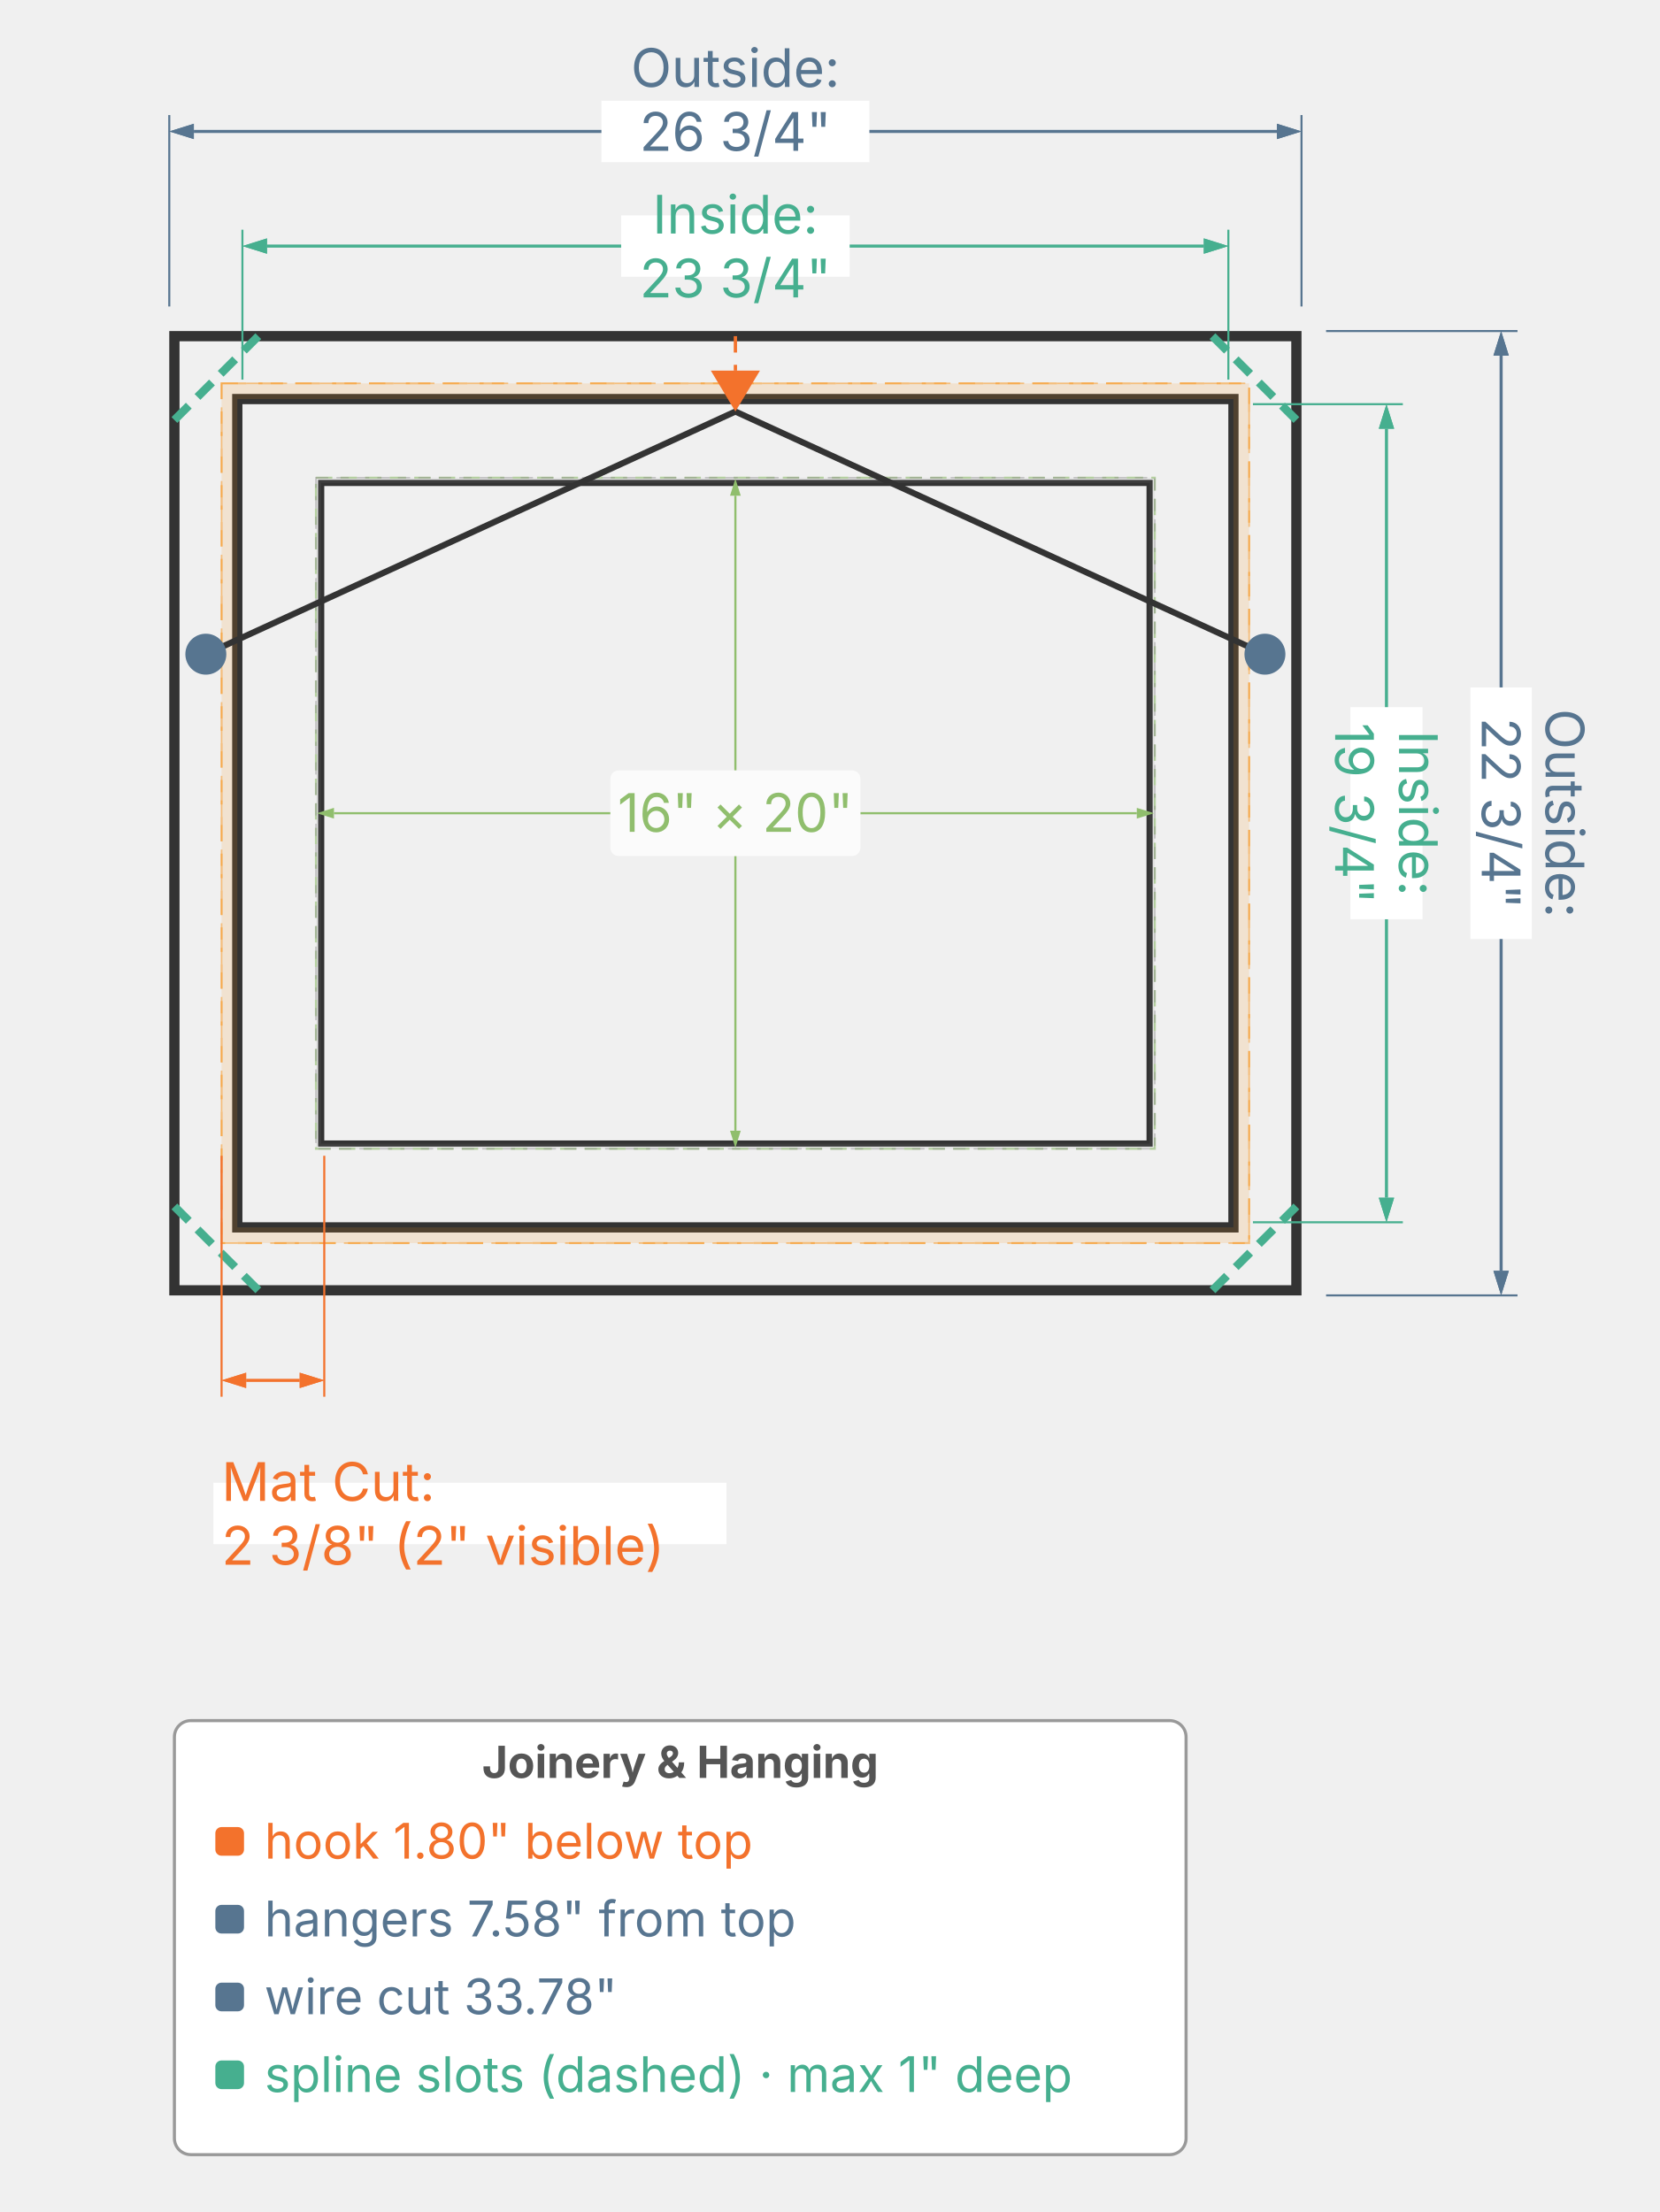
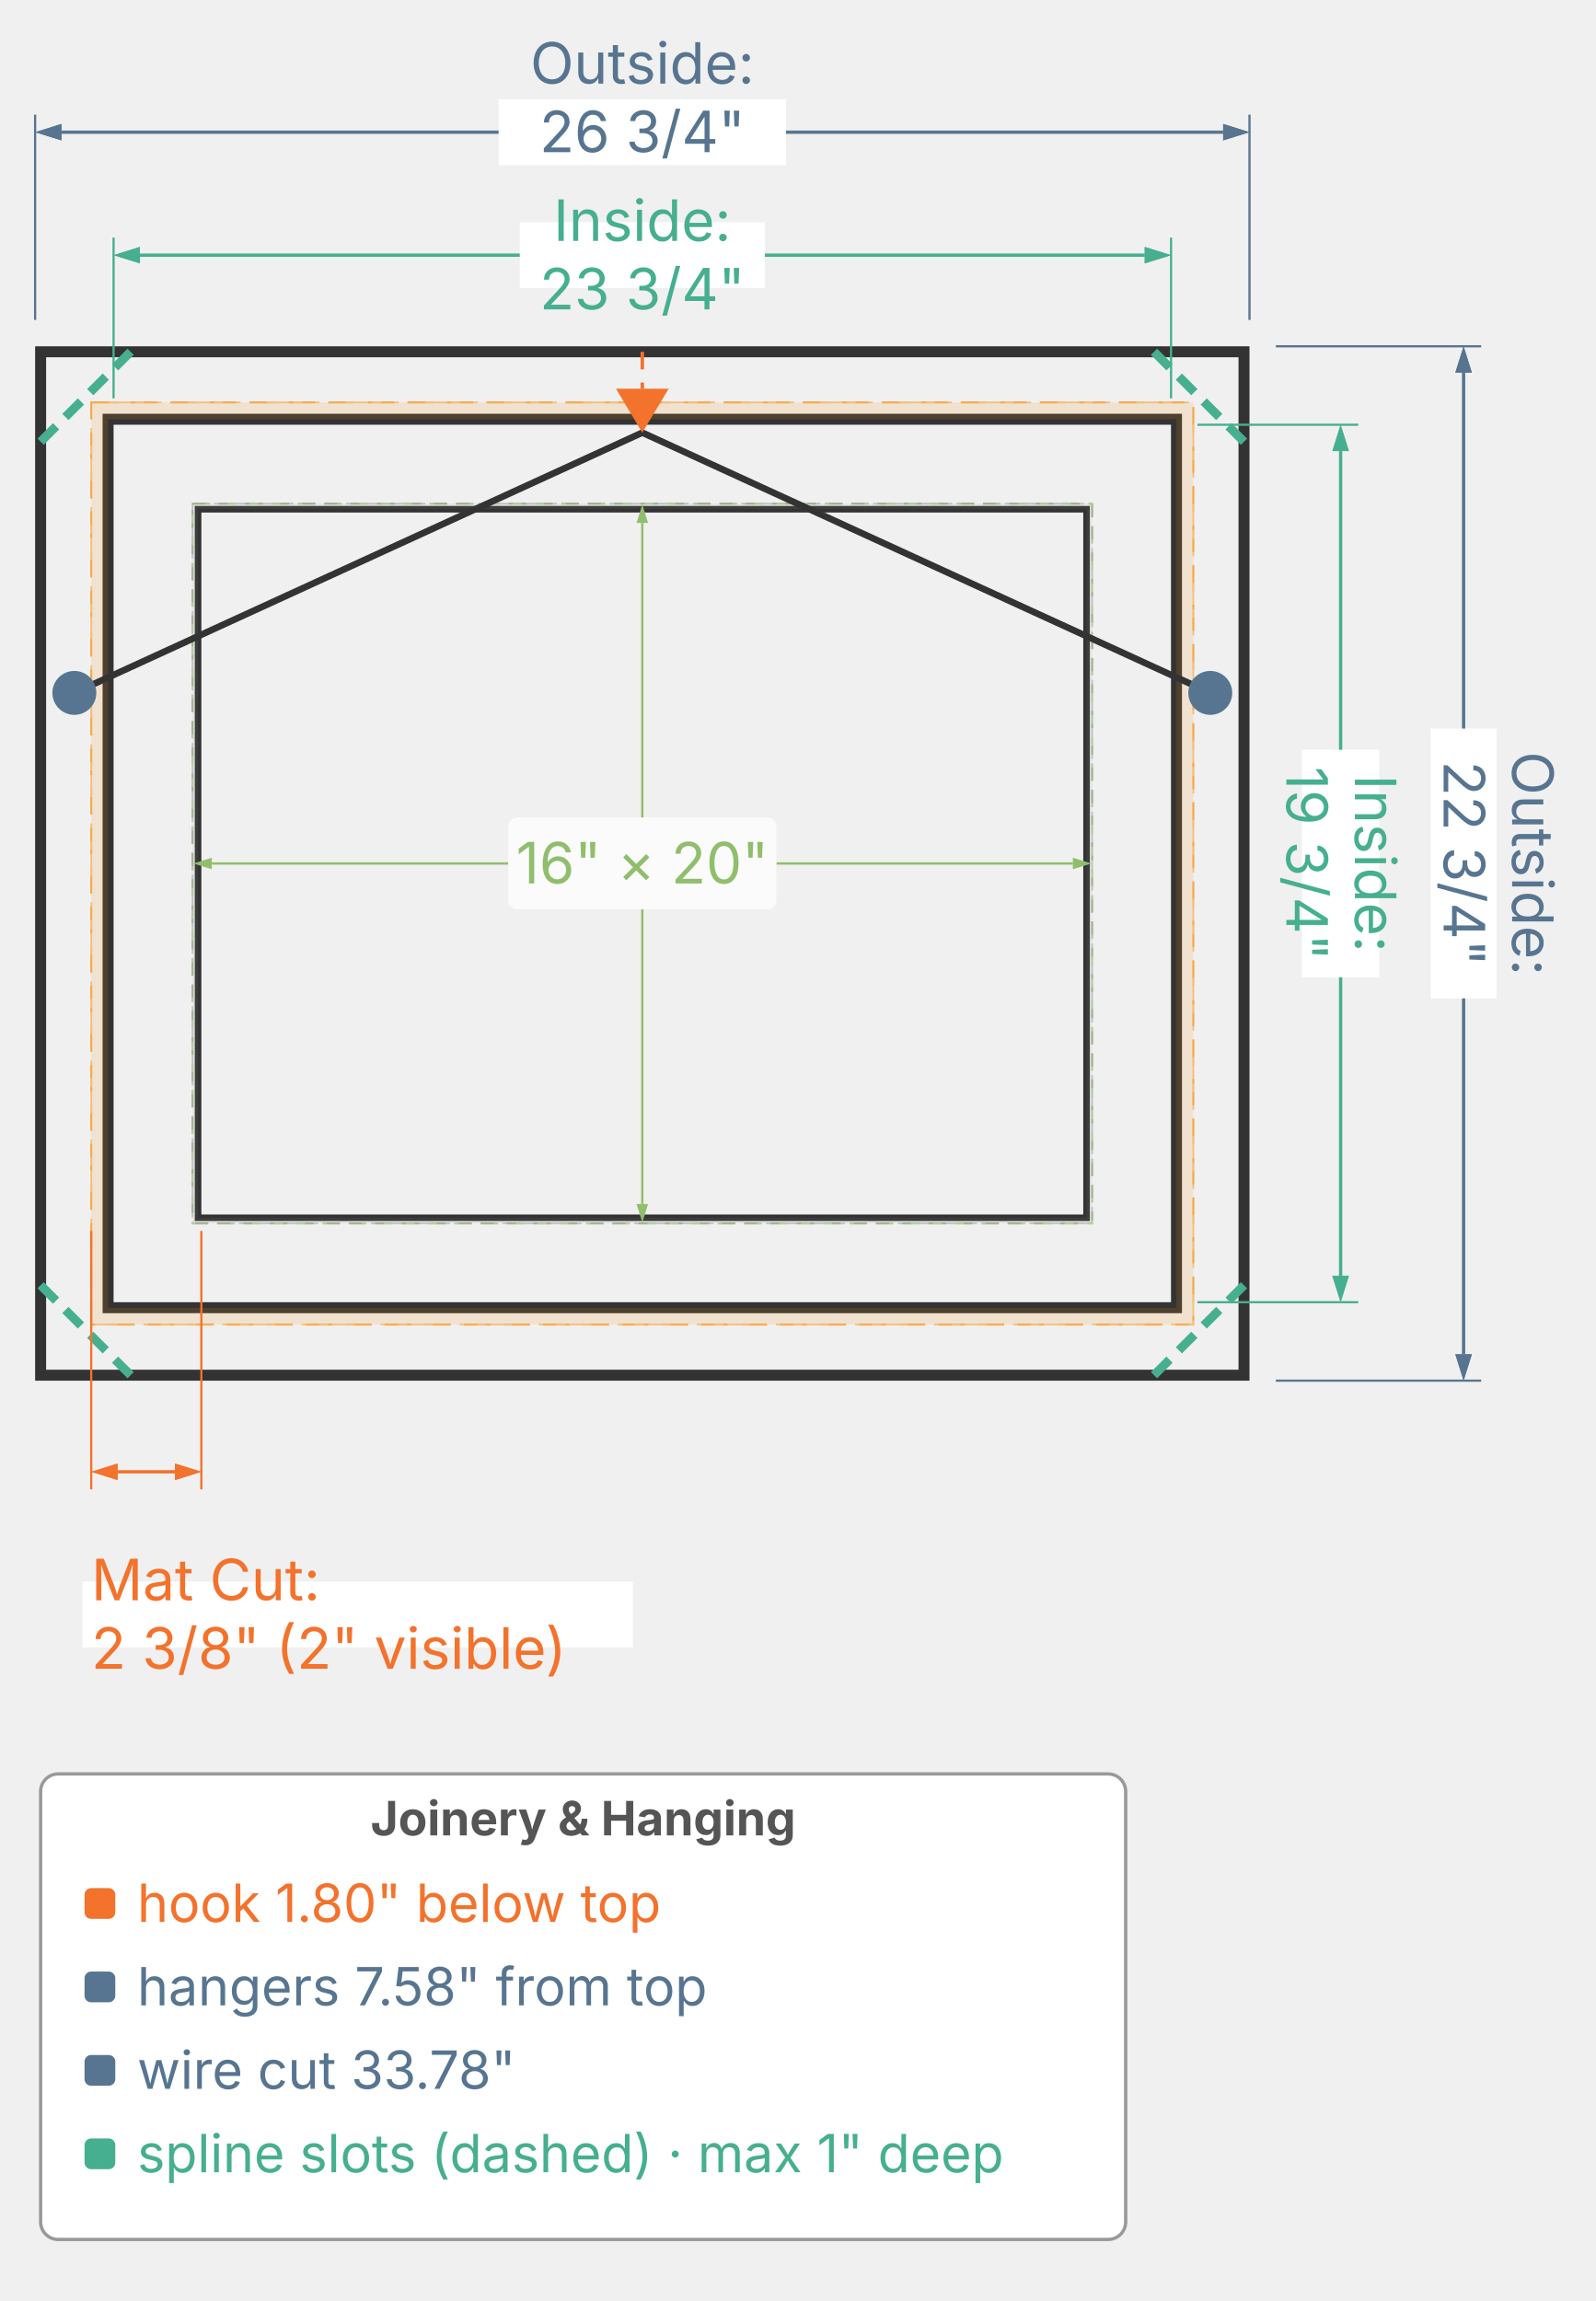
- <svg xmlns="http://www.w3.org/2000/svg" viewBox="31.41 223.39 405.19 540.23">
+ <svg xmlns="http://www.w3.org/2000/svg" viewBox="64.75 225.39 363.35 523.93">
  <defs>
    <pattern id="hatch" patternUnits="userSpaceOnUse" width="4" height="4">
      <path d="M-1,1 l2,-2 M0,4 l4,-4 M3,5 l2,-2" stroke="#CCCCCC" stroke-width="0.5" />
    </pattern>
  </defs>
  <g id="geometry">
    <rect x="74.00" y="305.49" width="274.00" height="233.03" stroke="#333333" stroke-width="2.5" fill="none" />
    <rect x="89.36" y="320.85" width="243.27" height="202.30" stroke="#333333" stroke-width="2.5" fill="none" />
    <rect x="109.85" y="341.34" width="202.30" height="161.33" stroke="#333333" stroke-width="1.5" fill="none" />
    <rect x="108.57" y="340.06" width="204.86" height="163.89" stroke="#90be6d" stroke-width="0.5" stroke-dasharray="4,2" fill="none" opacity="0.6" />
  </g>
  <g id="rabbet-overlap">
    <path d="M85.52,317.01 h250.95 v209.98 h-250.95 Z M89.36,320.85 v202.30 h243.27 v-202.30 Z" fill="#f8961e" fill-opacity="0.15" fill-rule="evenodd" stroke="none" />
    <rect x="85.52" y="317.01" width="250.95" height="209.98" fill="none" stroke="#f8961e" stroke-width="0.40" stroke-dasharray="4,2" stroke-opacity="0.5" />
  </g>
  <g id="content-boundary">
    <rect x="85.52" y="317.01" width="250.95" height="209.98" stroke="#f8961e" stroke-width="0.5" stroke-dasharray="6,3" fill="none" opacity="0.5" />
  </g>
  <g id="mat-overlap">
    <path d="M108.57,340.06 h204.86 v163.89 h-204.86 Z M109.85,341.34 v161.33 h202.30 v-161.33 Z" fill="#888888" fill-opacity="0.12" fill-rule="evenodd" stroke="none" />
    <rect x="108.57" y="340.06" width="204.86" height="163.89" fill="none" stroke="#888888" stroke-width="0.40" stroke-dasharray="3,2" stroke-opacity="0.4" />
  </g>
  <g id="hanging-hardware">
    <polyline points="81.68,383.16 211.00,323.90 340.32,383.16" fill="none" stroke="#333333" stroke-width="1.5" />
    <circle cx="81.68" cy="383.16" r="5" fill="#577590" />
    <circle cx="340.32" cy="383.16" r="5" fill="#577590" />
    <path d="M211.00,323.90 l-6,-10 h12 Z" fill="#f3722c" />
    <line x1="211.00" y1="305.49" x2="211.00" y2="313.90" stroke="#f3722c" stroke-width="0.8" stroke-dasharray="4,3" />
  </g>
  <g id="spline-corners">
    <line x1="94.49" y1="305.49" x2="74.00" y2="325.97" stroke="#46af8f" stroke-width="2" stroke-dasharray="5,3" />
    <line x1="327.51" y1="305.49" x2="348.00" y2="325.97" stroke="#46af8f" stroke-width="2" stroke-dasharray="5,3" />
    <line x1="94.49" y1="538.51" x2="74.00" y2="518.03" stroke="#46af8f" stroke-width="2" stroke-dasharray="5,3" />
    <line x1="327.51" y1="538.51" x2="348.00" y2="518.03" stroke="#46af8f" stroke-width="2" stroke-dasharray="5,3" />
  </g>
  <g id="dimensions">
    <g class="dimension">
      <line x1="90.61" y1="316.10" x2="90.61" y2="279.49" stroke="#46af8f" stroke-width="0.5" />
      <line x1="331.39" y1="316.10" x2="331.39" y2="279.49" stroke="#46af8f" stroke-width="0.5" />
      <polygon points="90.61,283.49 96.61,285.36 96.61,281.61" fill="#46af8f" data-arrow="true" />
      <line x1="96.61" y1="283.49" x2="325.39" y2="283.49" stroke="#46af8f" stroke-width="0.75" />
      <polygon points="331.39,283.49 325.39,281.61 325.39,285.36" fill="#46af8f" data-arrow="true" />
      <rect x="183.10" y="275.99" width="55.80" height="15.00" fill="#FFFFFF" stroke="none" />
      <polygon points="90.61,283.49 96.61,285.36 96.61,281.61" fill="#46af8f" data-arrow="true" />
      <polygon points="331.39,283.49 325.39,281.61 325.39,285.36" fill="#46af8f" data-arrow="true" />
    </g>
    <g class="dimension">
      <line x1="72.75" y1="298.24" x2="72.75" y2="251.49" stroke="#577590" stroke-width="0.5" />
      <line x1="349.25" y1="298.24" x2="349.25" y2="251.49" stroke="#577590" stroke-width="0.5" />
      <polygon points="72.75,255.49 78.75,257.36 78.75,253.61" fill="#577590" data-arrow="true" />
      <line x1="78.75" y1="255.49" x2="343.25" y2="255.49" stroke="#577590" stroke-width="0.75" />
      <polygon points="349.25,255.49 343.25,253.61 343.25,257.36" fill="#577590" data-arrow="true" />
      <rect x="178.28" y="247.99" width="65.44" height="15.00" fill="#FFFFFF" stroke="none" />
      <polygon points="72.75,255.49 78.75,257.36 78.75,253.61" fill="#577590" data-arrow="true" />
      <polygon points="349.25,255.49 343.25,253.61 343.25,257.36" fill="#577590" data-arrow="true" />
    </g>
    <g class="dimension">
      <line x1="337.39" y1="322.10" x2="374.00" y2="322.10" stroke="#46af8f" stroke-width="0.5" />
      <line x1="337.39" y1="521.90" x2="374.00" y2="521.90" stroke="#46af8f" stroke-width="0.5" />
      <polygon points="370.00,322.10 368.12,328.10 371.88,328.10" fill="#46af8f" data-arrow="true" />
      <line x1="370.00" y1="328.10" x2="370.00" y2="515.90" stroke="#46af8f" stroke-width="0.75" />
      <polygon points="370.00,521.90 371.88,515.90 368.12,515.90" fill="#46af8f" data-arrow="true" />
      <rect x="361.20" y="396.10" width="17.60" height="51.80" fill="#FFFFFF" stroke="none" />
      <polygon points="370.00,322.10 368.12,328.10 371.88,328.10" fill="#46af8f" data-arrow="true" />
      <polygon points="370.00,521.90 371.88,515.90 368.12,515.90" fill="#46af8f" data-arrow="true" />
    </g>
    <g class="dimension">
      <line x1="355.25" y1="304.24" x2="402.00" y2="304.24" stroke="#577590" stroke-width="0.5" />
      <line x1="355.25" y1="539.76" x2="402.00" y2="539.76" stroke="#577590" stroke-width="0.5" />
      <polygon points="398.00,304.24 396.12,310.24 399.88,310.24" fill="#577590" data-arrow="true" />
      <line x1="398.00" y1="310.24" x2="398.00" y2="533.76" stroke="#577590" stroke-width="0.75" />
      <polygon points="398.00,539.76 399.88,533.76 396.12,533.76" fill="#577590" data-arrow="true" />
      <rect x="390.50" y="391.28" width="15.00" height="61.44" fill="#FFFFFF" stroke="none" />
      <polygon points="398.00,304.24 396.12,310.24 399.88,310.24" fill="#577590" data-arrow="true" />
      <polygon points="398.00,539.76 399.88,533.76 396.12,533.76" fill="#577590" data-arrow="true" />
    </g>
-     <text transform="translate(211.00, 275.69)" fill="#46af8f" font-family="Inter, system-ui, -apple-system, sans-serif" font-size="13px" text-anchor="middle" dominant-baseline="central">Inside:</text>
-     <text transform="translate(211.00, 291.29)" fill="#46af8f" font-family="Inter, system-ui, -apple-system, sans-serif" font-size="13px" text-anchor="middle" dominant-baseline="central">23 3/4"</text>
-     <text transform="translate(211.00, 239.89)" fill="#577590" font-family="Inter, system-ui, -apple-system, sans-serif" font-size="13px" text-anchor="middle" dominant-baseline="central">Outside:</text>
-     <text transform="translate(211.00, 255.49)" fill="#577590" font-family="Inter, system-ui, -apple-system, sans-serif" font-size="13px" text-anchor="middle" dominant-baseline="central">26 3/4"</text>
-     <text transform="rotate(90 377.80 422.00)" x="377.80" y="422.00" fill="#46af8f" font-family="Inter, system-ui, -apple-system, sans-serif" font-size="13px" text-anchor="middle" dominant-baseline="central">Inside:</text>
-     <text transform="rotate(90 362.20 422.00)" x="362.20" y="422.00" fill="#46af8f" font-family="Inter, system-ui, -apple-system, sans-serif" font-size="13px" text-anchor="middle" dominant-baseline="central">19 3/4"</text>
-     <text transform="rotate(90 413.60 422.00)" x="413.60" y="422.00" fill="#577590" font-family="Inter, system-ui, -apple-system, sans-serif" font-size="13px" text-anchor="middle" dominant-baseline="central">Outside:</text>
-     <text transform="rotate(90 398.00 422.00)" x="398.00" y="422.00" fill="#577590" font-family="Inter, system-ui, -apple-system, sans-serif" font-size="13px" text-anchor="middle" dominant-baseline="central">22 3/4"</text>
+     <text transform="translate(211.00, 280.24)" fill="#46af8f" font-family="Inter, system-ui, -apple-system, sans-serif" font-size="13px" text-anchor="middle">Inside:</text>
+     <text transform="translate(211.00, 295.84)" fill="#46af8f" font-family="Inter, system-ui, -apple-system, sans-serif" font-size="13px" text-anchor="middle">23 3/4"</text>
+     <text transform="translate(211.00, 244.44)" fill="#577590" font-family="Inter, system-ui, -apple-system, sans-serif" font-size="13px" text-anchor="middle">Outside:</text>
+     <text transform="translate(211.00, 260.04)" fill="#577590" font-family="Inter, system-ui, -apple-system, sans-serif" font-size="13px" text-anchor="middle">26 3/4"</text>
+     <text transform="rotate(90 377.80 422.00)" x="377.80" y="426.55" fill="#46af8f" font-family="Inter, system-ui, -apple-system, sans-serif" font-size="13px" text-anchor="middle">Inside:</text>
+     <text transform="rotate(90 362.20 422.00)" x="362.20" y="426.55" fill="#46af8f" font-family="Inter, system-ui, -apple-system, sans-serif" font-size="13px" text-anchor="middle">19 3/4"</text>
+     <text transform="rotate(90 413.60 422.00)" x="413.60" y="426.55" fill="#577590" font-family="Inter, system-ui, -apple-system, sans-serif" font-size="13px" text-anchor="middle">Outside:</text>
+     <text transform="rotate(90 398.00 422.00)" x="398.00" y="426.55" fill="#577590" font-family="Inter, system-ui, -apple-system, sans-serif" font-size="13px" text-anchor="middle">22 3/4"</text>
  </g>
  <g id="artwork-indicator">
    <polygon points="108.77,422.00 112.97,423.31 112.97,420.69" fill="#90be6d" data-arrow="true" />
    <line x1="112.97" y1="422.00" x2="180.48" y2="422.00" stroke="#90be6d" stroke-width="0.525" />
    <line x1="241.52" y1="422.00" x2="309.03" y2="422.00" stroke="#90be6d" stroke-width="0.525" />
    <polygon points="313.23,422.00 309.03,420.69 309.03,423.31" fill="#90be6d" data-arrow="true" />
    <polygon points="211.00,340.26 209.69,344.46 212.31,344.46" fill="#90be6d" data-arrow="true" />
    <line x1="211.00" y1="344.46" x2="211.00" y2="411.55" stroke="#90be6d" stroke-width="0.525" />
    <line x1="211.00" y1="432.45" x2="211.00" y2="499.54" stroke="#90be6d" stroke-width="0.525" />
    <polygon points="211.00,503.74 212.31,499.54 209.69,499.54" fill="#90be6d" data-arrow="true" />
    <rect x="180.48" y="411.55" width="61.04" height="20.90" fill="#FFFFFF" fill-opacity="0.75" stroke="none" rx="2" />
    <text transform="translate(211.00, 426.55)" fill="#90be6d" font-family="Inter, system-ui, -apple-system, sans-serif" font-size="13.00px" text-anchor="middle">16" × 20"</text>
  </g>
  <g id="mat-cut-geom">
    <g class="dimension">
      <line x1="85.52" y1="505.66" x2="85.52" y2="564.51" stroke="#f3722c" stroke-width="0.5" />
      <line x1="110.60" y1="505.66" x2="110.60" y2="564.51" stroke="#f3722c" stroke-width="0.5" />
      <polygon points="85.52,560.51 91.52,562.39 91.52,558.64" fill="#f3722c" data-arrow="true" />
      <line x1="91.52" y1="560.51" x2="104.60" y2="560.51" stroke="#f3722c" stroke-width="0.75" />
      <polygon points="110.60,560.51 104.60,558.64 104.60,562.39" fill="#f3722c" data-arrow="true" />
      <rect x="83.52" y="585.51" width="125.30" height="15.00" fill="#FFFFFF" stroke="none" />
      <polygon points="85.52,560.51 91.52,562.39 91.52,558.64" fill="#f3722c" data-arrow="true" />
      <polygon points="110.60,560.51 104.60,558.64 104.60,562.39" fill="#f3722c" data-arrow="true" />
    </g>
  </g>
  <g id="mat-cut-labels">
-     <text transform="translate(85.52, 585.21)" fill="#f3722c" font-family="Inter, system-ui, -apple-system, sans-serif" font-size="13px" text-anchor="start" dominant-baseline="central">Mat Cut:</text>
-     <text transform="translate(85.52, 600.81)" fill="#f3722c" font-family="Inter, system-ui, -apple-system, sans-serif" font-size="13px" text-anchor="start" dominant-baseline="central">2 3/8" (2" visible)</text>
+     <text transform="translate(85.52, 589.76)" fill="#f3722c" font-family="Inter, system-ui, -apple-system, sans-serif" font-size="13px" text-anchor="start">Mat Cut:</text>
+     <text transform="translate(85.52, 605.36)" fill="#f3722c" font-family="Inter, system-ui, -apple-system, sans-serif" font-size="13px" text-anchor="start">2 3/8" (2" visible)</text>
  </g>
  <g id="overlay-card">
-     <rect x="74.00" y="643.61" width="247.06" height="106.00" fill="#FFFFFF" stroke="#999" stroke-width="0.75" rx="4" />
-     <text transform="translate(197.53, 657.61)" fill="#555" font-family="Inter, system-ui, -apple-system, sans-serif" font-size="10.8" font-weight="bold" text-anchor="middle">Joinery &amp; Hanging</text>
-     <rect x="84.00" y="669.61" width="7" height="7" rx="1.5" fill="#f3722c" />
-     <text transform="translate(96.00, 677.31)" fill="#f3722c" font-family="Inter, system-ui, -apple-system, sans-serif" font-size="12px" text-anchor="start">hook 1.80" below top</text>
-     <rect x="84.00" y="688.61" width="7" height="7" rx="1.5" fill="#577590" />
-     <text transform="translate(96.00, 696.31)" fill="#577590" font-family="Inter, system-ui, -apple-system, sans-serif" font-size="12px" text-anchor="start">hangers 7.58" from top</text>
-     <rect x="84.00" y="707.61" width="7" height="7" rx="1.5" fill="#577590" />
-     <text transform="translate(96.00, 715.31)" fill="#577590" font-family="Inter, system-ui, -apple-system, sans-serif" font-size="12px" text-anchor="start">wire cut 33.78"</text>
-     <rect x="84.00" y="726.61" width="7" height="7" rx="1.5" fill="#46af8f" />
-     <text transform="translate(96.00, 734.31)" fill="#46af8f" font-family="Inter, system-ui, -apple-system, sans-serif" font-size="12px" text-anchor="start">spline slots (dashed) · max 1" deep</text>
+     <rect x="74.00" y="629.31" width="247.06" height="106.00" fill="#FFFFFF" stroke="#999" stroke-width="0.75" rx="4" />
+     <text transform="translate(197.53, 643.31)" fill="#555" font-family="Inter, system-ui, -apple-system, sans-serif" font-size="10.8" font-weight="bold" text-anchor="middle">Joinery &amp; Hanging</text>
+     <rect x="84.00" y="655.31" width="7" height="7" rx="1.5" fill="#f3722c" />
+     <text transform="translate(96.00, 663.01)" fill="#f3722c" font-family="Inter, system-ui, -apple-system, sans-serif" font-size="12px" text-anchor="start">hook 1.80" below top</text>
+     <rect x="84.00" y="674.31" width="7" height="7" rx="1.5" fill="#577590" />
+     <text transform="translate(96.00, 682.01)" fill="#577590" font-family="Inter, system-ui, -apple-system, sans-serif" font-size="12px" text-anchor="start">hangers 7.58" from top</text>
+     <rect x="84.00" y="693.31" width="7" height="7" rx="1.5" fill="#577590" />
+     <text transform="translate(96.00, 701.01)" fill="#577590" font-family="Inter, system-ui, -apple-system, sans-serif" font-size="12px" text-anchor="start">wire cut 33.78"</text>
+     <rect x="84.00" y="712.31" width="7" height="7" rx="1.5" fill="#46af8f" />
+     <text transform="translate(96.00, 720.01)" fill="#46af8f" font-family="Inter, system-ui, -apple-system, sans-serif" font-size="12px" text-anchor="start">spline slots (dashed) · max 1" deep</text>
  </g>
</svg>
